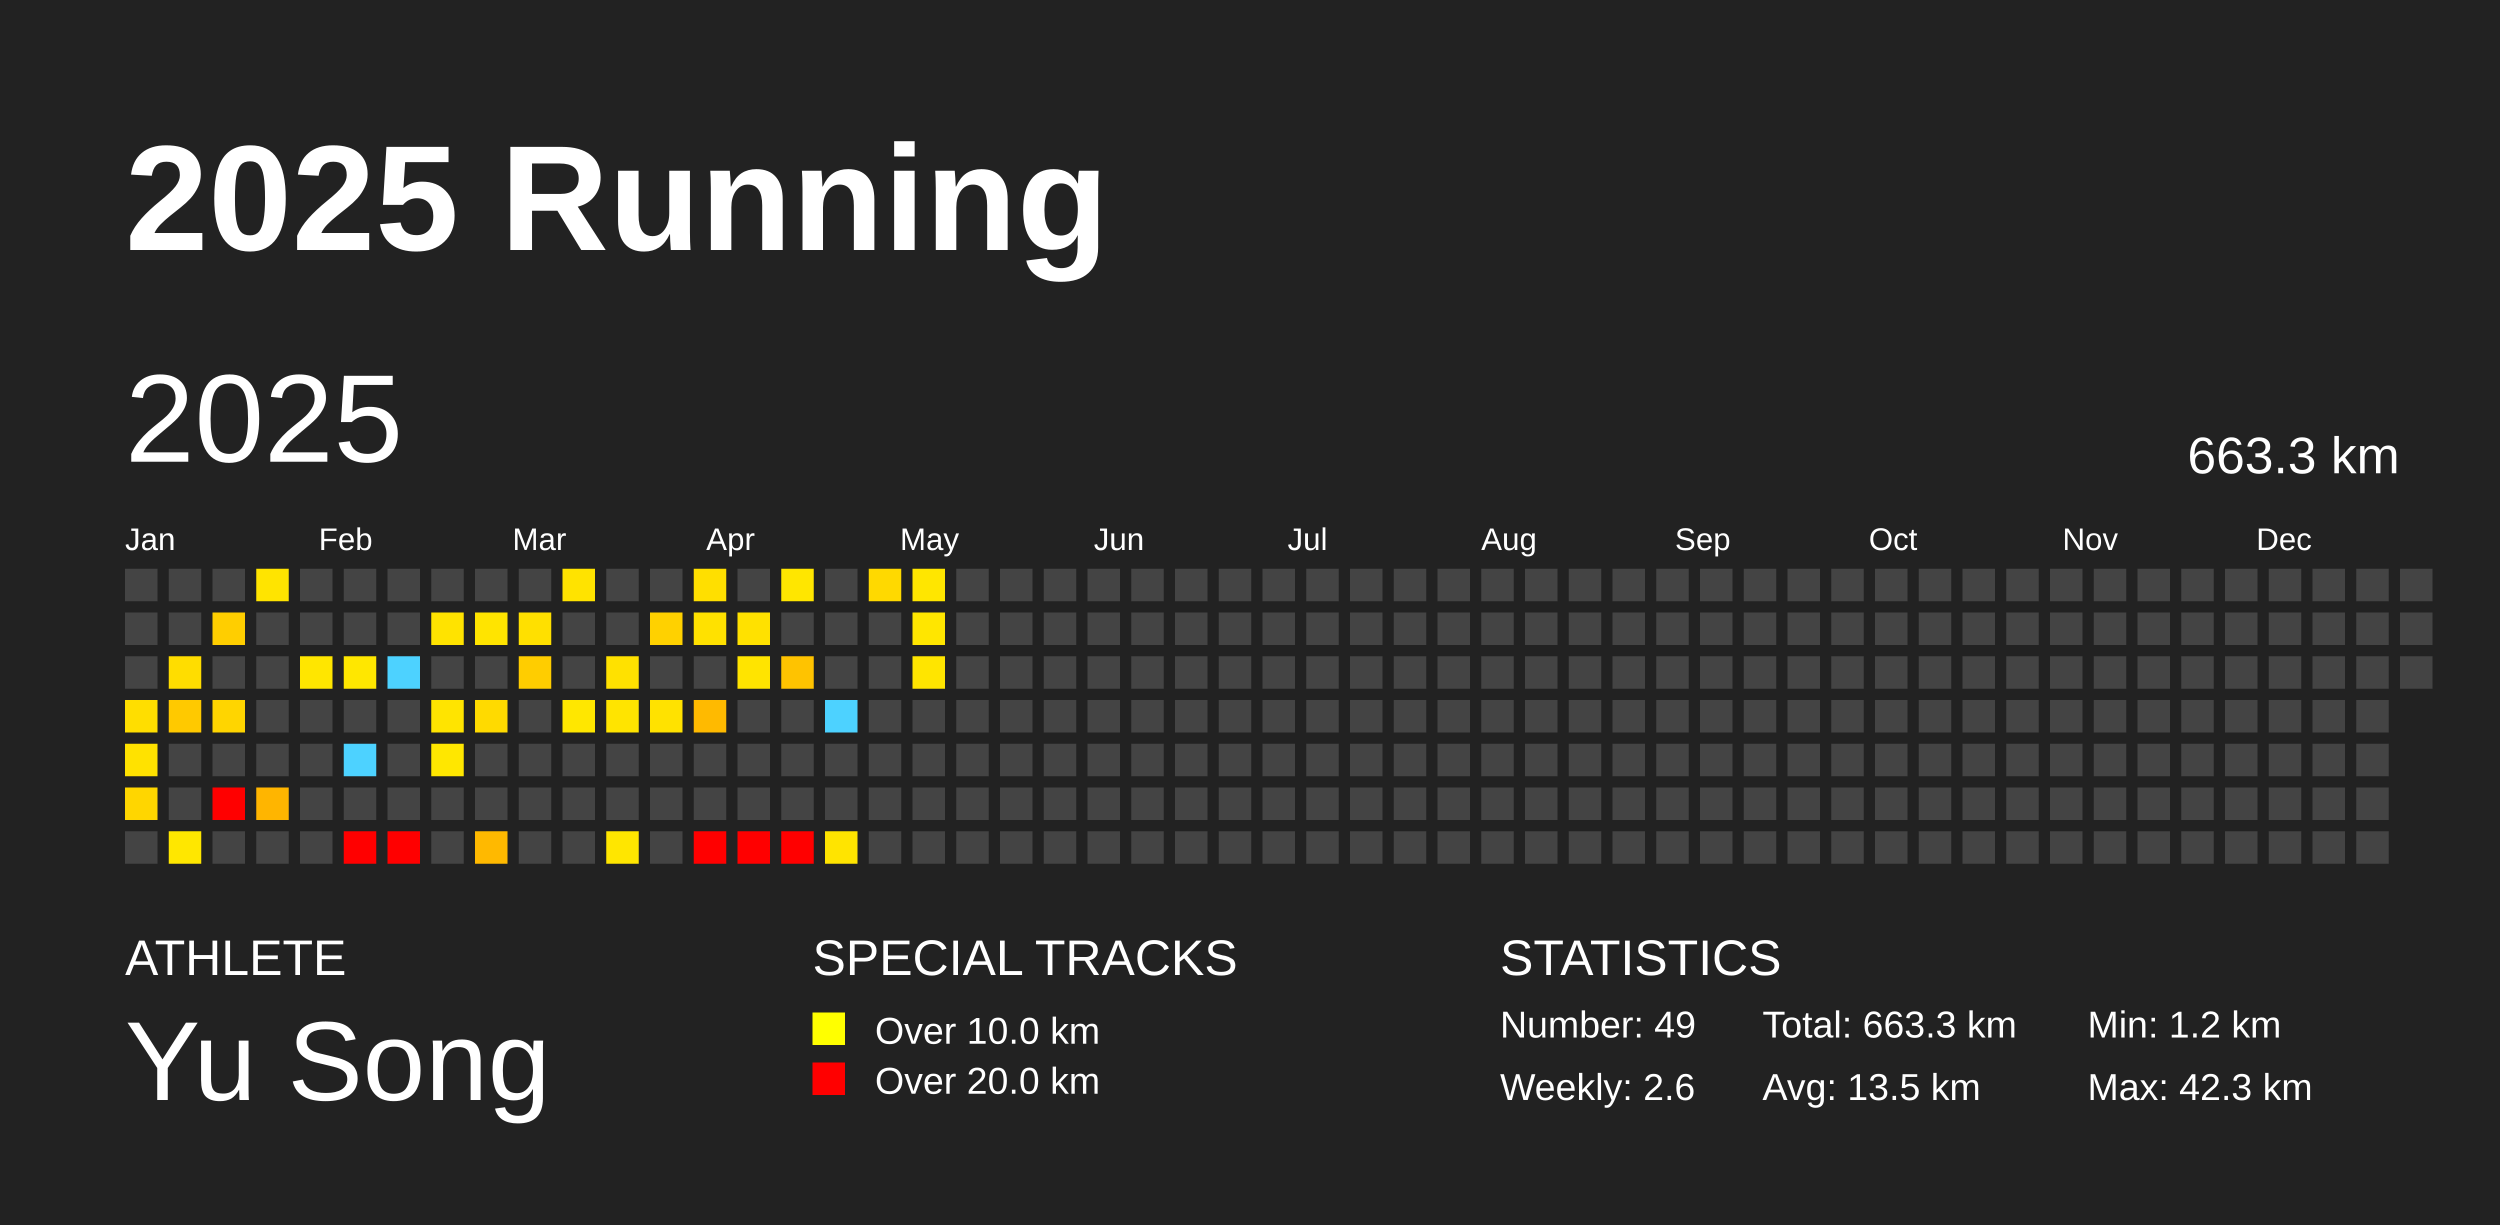
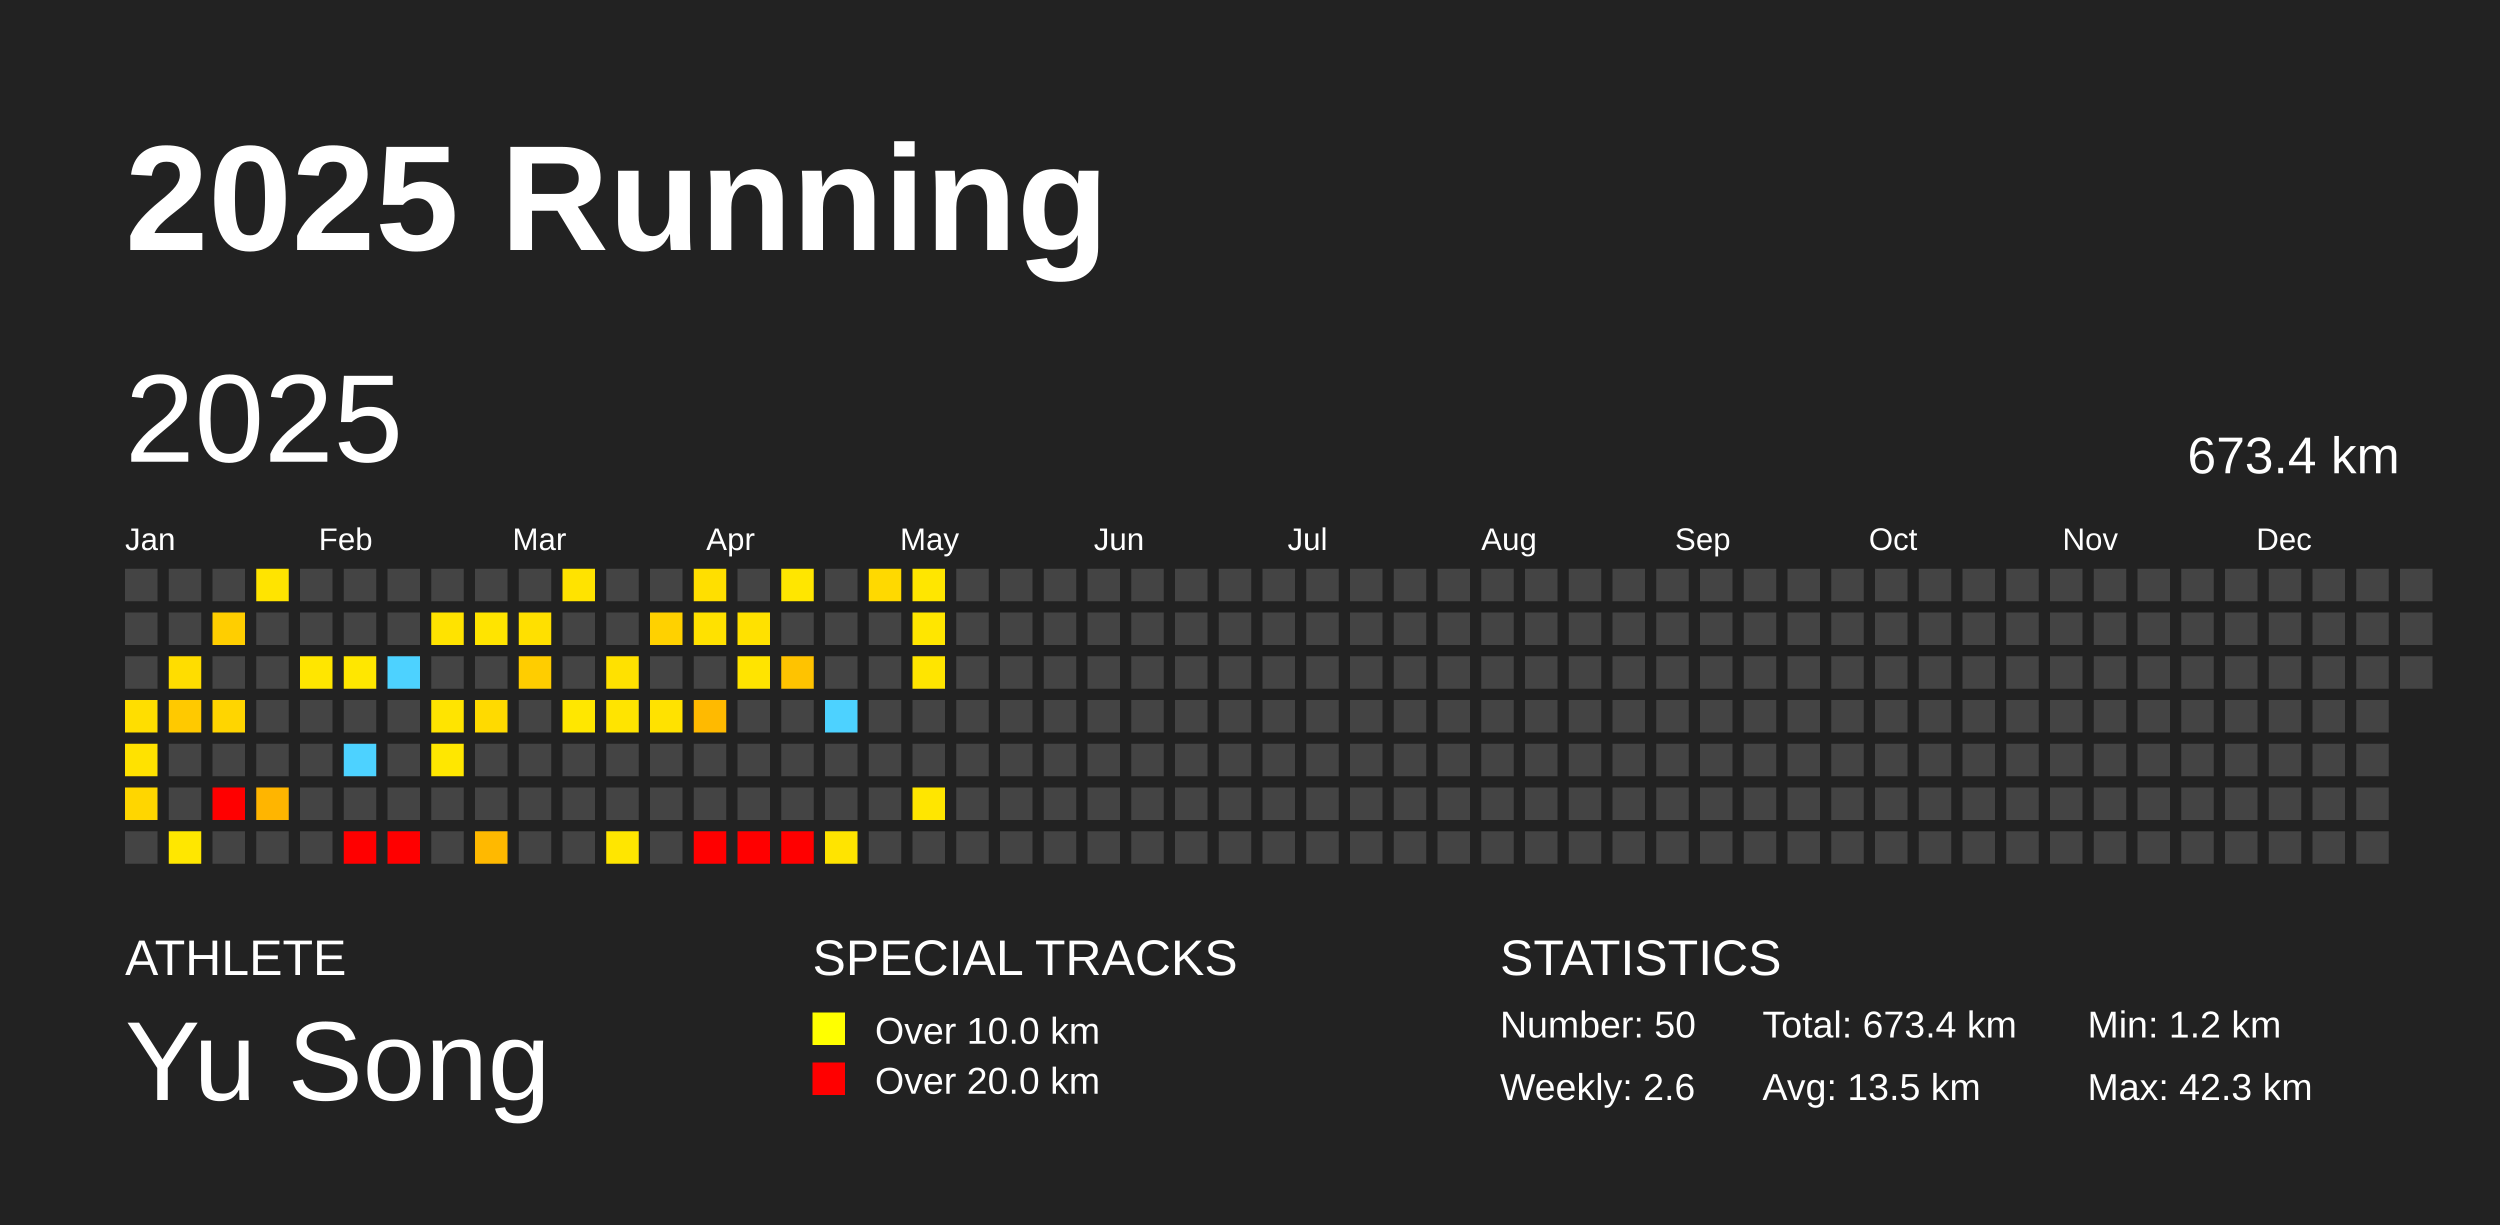
<svg xmlns="http://www.w3.org/2000/svg" baseProfile="full" height="98mm" version="1.1" viewBox="0,0,200,98" width="200mm">
  <defs />
  <rect fill="#222222" height="98" width="200" x="0" y="0" />
  <text fill="#FFFFFF" style="font-size:12px; font-family:Arial; font-weight:bold;" x="10" y="20">2025 Running</text>
  <text fill="#FFFFFF" style="font-size:4px; font-family:Arial" x="10" y="78">ATHLETE</text>
  <text fill="#FFFFFF" style="font-size:9px; font-family:Arial" x="10" y="88">Yu Song</text>
  <text fill="#FFFFFF" style="font-size:4px; font-family:Arial" x="65" y="78">SPECIAL TRACKS</text>
  <rect fill="yellow" height="2.6" width="2.6" x="65" y="81" />
  <text fill="#FFFFFF" style="font-size:3px; font-family:Arial" x="70" y="83.5">Over 10.0 km</text>
  <rect fill="red" height="2.6" width="2.6" x="65" y="85" />
  <text fill="#FFFFFF" style="font-size:3px; font-family:Arial" x="70" y="87.5">Over 20.0 km</text>
  <text fill="#FFFFFF" style="font-size:4px; font-family:Arial" x="120" y="78">STATISTICS</text>
-   <text fill="#FFFFFF" style="font-size:3px; font-family:Arial" x="120" y="83">Number: 49</text>
+   <text fill="#FFFFFF" style="font-size:3px; font-family:Arial" x="120" y="83">Number: 50</text>
  <text fill="#FFFFFF" style="font-size:3px; font-family:Arial" x="120" y="88">Weekly: 2.6</text>
-   <text fill="#FFFFFF" style="font-size:3px; font-family:Arial" x="141" y="83">Total: 663.3 km</text>
+   <text fill="#FFFFFF" style="font-size:3px; font-family:Arial" x="141" y="83">Total: 673.4 km</text>
  <text fill="#FFFFFF" style="font-size:3px; font-family:Arial" x="141" y="88">Avg: 13.5 km</text>
  <text fill="#FFFFFF" style="font-size:3px; font-family:Arial" x="167" y="83">Min: 1.2 km</text>
  <text fill="#FFFFFF" style="font-size:3px; font-family:Arial" x="167" y="88">Max: 42.3 km</text>
  <text dominant-baseline="hanging" fill="#FFFFFF" style="font-size:10.0px; font-family:Arial;" x="10" y="30">2025</text>
-   <text dominant-baseline="hanging" fill="#FFFFFF" style="font-size:4.125px; font-family:Arial;" x="175" y="35">663.3 km</text>
+   <text dominant-baseline="hanging" fill="#FFFFFF" style="font-size:4.125px; font-family:Arial;" x="175" y="35">673.4 km</text>
  <text fill="#FFFFFF" style="font-size:2.5px; font-family:Arial" x="10.0" y="44">Jan</text>
  <text fill="#FFFFFF" style="font-size:2.5px; font-family:Arial" x="25.5" y="44">Feb</text>
  <text fill="#FFFFFF" style="font-size:2.5px; font-family:Arial" x="41.0" y="44">Mar</text>
  <text fill="#FFFFFF" style="font-size:2.5px; font-family:Arial" x="56.5" y="44">Apr</text>
  <text fill="#FFFFFF" style="font-size:2.5px; font-family:Arial" x="72.0" y="44">May</text>
  <text fill="#FFFFFF" style="font-size:2.5px; font-family:Arial" x="87.5" y="44">Jun</text>
  <text fill="#FFFFFF" style="font-size:2.5px; font-family:Arial" x="103.0" y="44">Jul</text>
  <text fill="#FFFFFF" style="font-size:2.5px; font-family:Arial" x="118.5" y="44">Aug</text>
  <text fill="#FFFFFF" style="font-size:2.5px; font-family:Arial" x="134.0" y="44">Sep</text>
  <text fill="#FFFFFF" style="font-size:2.5px; font-family:Arial" x="149.5" y="44">Oct</text>
  <text fill="#FFFFFF" style="font-size:2.5px; font-family:Arial" x="165.0" y="44">Nov</text>
  <text fill="#FFFFFF" style="font-size:2.5px; font-family:Arial" x="180.5" y="44">Dec</text>
  <rect fill="#444444" height="2.6" width="2.6" x="10.0" y="45.5" />
  <rect fill="#444444" height="2.6" width="2.6" x="10.0" y="49.0" />
  <rect fill="#444444" height="2.6" width="2.6" x="10.0" y="52.5" />
  <rect fill="#ffde00" height="2.6" width="2.6" x="10.0" y="56.0" />
  <rect fill="#ffe200" height="2.6" width="2.6" x="10.0" y="59.5" />
  <rect fill="#ffd600" height="2.6" width="2.6" x="10.0" y="63.0" />
  <rect fill="#444444" height="2.6" width="2.6" x="10.0" y="66.5" />
  <rect fill="#444444" height="2.6" width="2.6" x="13.5" y="45.5" />
  <rect fill="#444444" height="2.6" width="2.6" x="13.5" y="49.0" />
  <rect fill="#ffdd00" height="2.6" width="2.6" x="13.5" y="52.5" />
  <rect fill="#ffc900" height="2.6" width="2.6" x="13.5" y="56.0" />
  <rect fill="#444444" height="2.6" width="2.6" x="13.5" y="59.5" />
  <rect fill="#444444" height="2.6" width="2.6" x="13.5" y="63.0" />
  <rect fill="#ffe700" height="2.6" width="2.6" x="13.5" y="66.5" />
  <rect fill="#444444" height="2.6" width="2.6" x="17.0" y="45.5" />
  <rect fill="#ffce00" height="2.6" width="2.6" x="17.0" y="49.0" />
  <rect fill="#444444" height="2.6" width="2.6" x="17.0" y="52.5" />
  <rect fill="#ffd500" height="2.6" width="2.6" x="17.0" y="56.0" />
  <rect fill="#444444" height="2.6" width="2.6" x="17.0" y="59.5" />
  <rect fill="red" height="2.6" width="2.6" x="17.0" y="63.0" />
  <rect fill="#444444" height="2.6" width="2.6" x="17.0" y="66.5" />
  <rect fill="#ffe400" height="2.6" width="2.6" x="20.5" y="45.5" />
  <rect fill="#444444" height="2.6" width="2.6" x="20.5" y="49.0" />
  <rect fill="#444444" height="2.6" width="2.6" x="20.5" y="52.5" />
  <rect fill="#444444" height="2.6" width="2.6" x="20.5" y="56.0" />
  <rect fill="#444444" height="2.6" width="2.6" x="20.5" y="59.5" />
  <rect fill="#ffb500" height="2.6" width="2.6" x="20.5" y="63.0" />
  <rect fill="#444444" height="2.6" width="2.6" x="20.5" y="66.5" />
  <rect fill="#444444" height="2.6" width="2.6" x="24.0" y="45.5" />
  <rect fill="#444444" height="2.6" width="2.6" x="24.0" y="49.0" />
  <rect fill="#ffe600" height="2.6" width="2.6" x="24.0" y="52.5" />
  <rect fill="#444444" height="2.6" width="2.6" x="24.0" y="56.0" />
  <rect fill="#444444" height="2.6" width="2.6" x="24.0" y="59.5" />
  <rect fill="#444444" height="2.6" width="2.6" x="24.0" y="63.0" />
  <rect fill="#444444" height="2.6" width="2.6" x="24.0" y="66.5" />
  <rect fill="#444444" height="2.6" width="2.6" x="27.5" y="45.5" />
  <rect fill="#444444" height="2.6" width="2.6" x="27.5" y="49.0" />
  <rect fill="#ffe700" height="2.6" width="2.6" x="27.5" y="52.5" />
  <rect fill="#444444" height="2.6" width="2.6" x="27.5" y="56.0" />
  <rect fill="#4dd2ff" height="2.6" width="2.6" x="27.5" y="59.5" />
  <rect fill="#444444" height="2.6" width="2.6" x="27.5" y="63.0" />
  <rect fill="red" height="2.6" width="2.6" x="27.5" y="66.5" />
  <rect fill="#444444" height="2.6" width="2.6" x="31.0" y="45.5" />
  <rect fill="#444444" height="2.6" width="2.6" x="31.0" y="49.0" />
  <rect fill="#4dd2ff" height="2.6" width="2.6" x="31.0" y="52.5" />
  <rect fill="#444444" height="2.6" width="2.6" x="31.0" y="56.0" />
  <rect fill="#444444" height="2.6" width="2.6" x="31.0" y="59.5" />
  <rect fill="#444444" height="2.6" width="2.6" x="31.0" y="63.0" />
  <rect fill="red" height="2.6" width="2.6" x="31.0" y="66.5" />
  <rect fill="#444444" height="2.6" width="2.6" x="34.5" y="45.5" />
  <rect fill="#ffe300" height="2.6" width="2.6" x="34.5" y="49.0" />
  <rect fill="#444444" height="2.6" width="2.6" x="34.5" y="52.5" />
  <rect fill="#ffe400" height="2.6" width="2.6" x="34.5" y="56.0" />
  <rect fill="#ffe700" height="2.6" width="2.6" x="34.5" y="59.5" />
  <rect fill="#444444" height="2.6" width="2.6" x="34.5" y="63.0" />
  <rect fill="#444444" height="2.6" width="2.6" x="34.5" y="66.5" />
  <rect fill="#444444" height="2.6" width="2.6" x="38.0" y="45.5" />
  <rect fill="#ffe400" height="2.6" width="2.6" x="38.0" y="49.0" />
  <rect fill="#444444" height="2.6" width="2.6" x="38.0" y="52.5" />
  <rect fill="#ffda00" height="2.6" width="2.6" x="38.0" y="56.0" />
  <rect fill="#444444" height="2.6" width="2.6" x="38.0" y="59.5" />
  <rect fill="#444444" height="2.6" width="2.6" x="38.0" y="63.0" />
  <rect fill="#ffb900" height="2.6" width="2.6" x="38.0" y="66.5" />
  <rect fill="#444444" height="2.6" width="2.6" x="41.5" y="45.5" />
  <rect fill="#ffe000" height="2.6" width="2.6" x="41.5" y="49.0" />
  <rect fill="#ffcd00" height="2.6" width="2.6" x="41.5" y="52.5" />
  <rect fill="#444444" height="2.6" width="2.6" x="41.5" y="56.0" />
  <rect fill="#444444" height="2.6" width="2.6" x="41.5" y="59.5" />
  <rect fill="#444444" height="2.6" width="2.6" x="41.5" y="63.0" />
  <rect fill="#444444" height="2.6" width="2.6" x="41.5" y="66.5" />
  <rect fill="#ffe300" height="2.6" width="2.6" x="45.0" y="45.5" />
  <rect fill="#444444" height="2.6" width="2.6" x="45.0" y="49.0" />
  <rect fill="#444444" height="2.6" width="2.6" x="45.0" y="52.5" />
  <rect fill="#ffe700" height="2.6" width="2.6" x="45.0" y="56.0" />
  <rect fill="#444444" height="2.6" width="2.6" x="45.0" y="59.5" />
  <rect fill="#444444" height="2.6" width="2.6" x="45.0" y="63.0" />
  <rect fill="#444444" height="2.6" width="2.6" x="45.0" y="66.5" />
  <rect fill="#444444" height="2.6" width="2.6" x="48.5" y="45.5" />
  <rect fill="#444444" height="2.6" width="2.6" x="48.5" y="49.0" />
  <rect fill="#ffe100" height="2.6" width="2.6" x="48.5" y="52.5" />
  <rect fill="#ffe400" height="2.6" width="2.6" x="48.5" y="56.0" />
  <rect fill="#444444" height="2.6" width="2.6" x="48.5" y="59.5" />
  <rect fill="#444444" height="2.6" width="2.6" x="48.5" y="63.0" />
  <rect fill="#ffe600" height="2.6" width="2.6" x="48.5" y="66.5" />
  <rect fill="#444444" height="2.6" width="2.6" x="52.0" y="45.5" />
  <rect fill="#ffd100" height="2.6" width="2.6" x="52.0" y="49.0" />
  <rect fill="#444444" height="2.6" width="2.6" x="52.0" y="52.5" />
  <rect fill="#ffe200" height="2.6" width="2.6" x="52.0" y="56.0" />
  <rect fill="#444444" height="2.6" width="2.6" x="52.0" y="59.5" />
  <rect fill="#444444" height="2.6" width="2.6" x="52.0" y="63.0" />
  <rect fill="#444444" height="2.6" width="2.6" x="52.0" y="66.5" />
  <rect fill="#ffdf00" height="2.6" width="2.6" x="55.5" y="45.5" />
  <rect fill="#ffe100" height="2.6" width="2.6" x="55.5" y="49.0" />
  <rect fill="#444444" height="2.6" width="2.6" x="55.5" y="52.5" />
  <rect fill="#ffba00" height="2.6" width="2.6" x="55.5" y="56.0" />
  <rect fill="#444444" height="2.6" width="2.6" x="55.5" y="59.5" />
  <rect fill="#444444" height="2.6" width="2.6" x="55.5" y="63.0" />
  <rect fill="red" height="2.6" width="2.6" x="55.5" y="66.5" />
  <rect fill="#444444" height="2.6" width="2.6" x="59.0" y="45.5" />
  <rect fill="#ffe100" height="2.6" width="2.6" x="59.0" y="49.0" />
  <rect fill="#ffe400" height="2.6" width="2.6" x="59.0" y="52.5" />
  <rect fill="#444444" height="2.6" width="2.6" x="59.0" y="56.0" />
  <rect fill="#444444" height="2.6" width="2.6" x="59.0" y="59.5" />
  <rect fill="#444444" height="2.6" width="2.6" x="59.0" y="63.0" />
  <rect fill="red" height="2.6" width="2.6" x="59.0" y="66.5" />
  <rect fill="#ffe600" height="2.6" width="2.6" x="62.5" y="45.5" />
  <rect fill="#444444" height="2.6" width="2.6" x="62.5" y="49.0" />
  <rect fill="#ffc300" height="2.6" width="2.6" x="62.5" y="52.5" />
  <rect fill="#444444" height="2.6" width="2.6" x="62.5" y="56.0" />
  <rect fill="#444444" height="2.6" width="2.6" x="62.5" y="59.5" />
  <rect fill="#444444" height="2.6" width="2.6" x="62.5" y="63.0" />
  <rect fill="red" height="2.6" width="2.6" x="62.5" y="66.5" />
  <rect fill="#444444" height="2.6" width="2.6" x="66.0" y="45.5" />
  <rect fill="#444444" height="2.6" width="2.6" x="66.0" y="49.0" />
  <rect fill="#444444" height="2.6" width="2.6" x="66.0" y="52.5" />
  <rect fill="#4dd2ff" height="2.6" width="2.6" x="66.0" y="56.0" />
  <rect fill="#444444" height="2.6" width="2.6" x="66.0" y="59.5" />
  <rect fill="#444444" height="2.6" width="2.6" x="66.0" y="63.0" />
  <rect fill="#ffe400" height="2.6" width="2.6" x="66.0" y="66.5" />
  <rect fill="#ffd900" height="2.6" width="2.6" x="69.5" y="45.5" />
  <rect fill="#444444" height="2.6" width="2.6" x="69.5" y="49.0" />
  <rect fill="#444444" height="2.6" width="2.6" x="69.5" y="52.5" />
  <rect fill="#444444" height="2.6" width="2.6" x="69.5" y="56.0" />
  <rect fill="#444444" height="2.6" width="2.6" x="69.5" y="59.5" />
  <rect fill="#444444" height="2.6" width="2.6" x="69.5" y="63.0" />
  <rect fill="#444444" height="2.6" width="2.6" x="69.5" y="66.5" />
  <rect fill="#ffe600" height="2.6" width="2.6" x="73.0" y="45.5" />
  <rect fill="#ffe600" height="2.6" width="2.6" x="73.0" y="49.0" />
  <rect fill="#ffe500" height="2.6" width="2.6" x="73.0" y="52.5" />
  <rect fill="#444444" height="2.6" width="2.6" x="73.0" y="56.0" />
  <rect fill="#444444" height="2.6" width="2.6" x="73.0" y="59.5" />
-   <rect fill="#444444" height="2.6" width="2.6" x="73.0" y="63.0" />
+   <rect fill="#ffe600" height="2.6" width="2.6" x="73.0" y="63.0" />
  <rect fill="#444444" height="2.6" width="2.6" x="73.0" y="66.5" />
  <rect fill="#444444" height="2.6" width="2.6" x="76.5" y="45.5" />
  <rect fill="#444444" height="2.6" width="2.6" x="76.5" y="49.0" />
  <rect fill="#444444" height="2.6" width="2.6" x="76.5" y="52.5" />
  <rect fill="#444444" height="2.6" width="2.6" x="76.5" y="56.0" />
  <rect fill="#444444" height="2.6" width="2.6" x="76.5" y="59.5" />
  <rect fill="#444444" height="2.6" width="2.6" x="76.5" y="63.0" />
  <rect fill="#444444" height="2.6" width="2.6" x="76.5" y="66.5" />
  <rect fill="#444444" height="2.6" width="2.6" x="80.0" y="45.5" />
  <rect fill="#444444" height="2.6" width="2.6" x="80.0" y="49.0" />
  <rect fill="#444444" height="2.6" width="2.6" x="80.0" y="52.5" />
  <rect fill="#444444" height="2.6" width="2.6" x="80.0" y="56.0" />
  <rect fill="#444444" height="2.6" width="2.6" x="80.0" y="59.5" />
  <rect fill="#444444" height="2.6" width="2.6" x="80.0" y="63.0" />
  <rect fill="#444444" height="2.6" width="2.6" x="80.0" y="66.5" />
  <rect fill="#444444" height="2.6" width="2.6" x="83.5" y="45.5" />
  <rect fill="#444444" height="2.6" width="2.6" x="83.5" y="49.0" />
  <rect fill="#444444" height="2.6" width="2.6" x="83.5" y="52.5" />
  <rect fill="#444444" height="2.6" width="2.6" x="83.5" y="56.0" />
  <rect fill="#444444" height="2.6" width="2.6" x="83.5" y="59.5" />
  <rect fill="#444444" height="2.6" width="2.6" x="83.5" y="63.0" />
  <rect fill="#444444" height="2.6" width="2.6" x="83.5" y="66.5" />
  <rect fill="#444444" height="2.6" width="2.6" x="87.0" y="45.5" />
  <rect fill="#444444" height="2.6" width="2.6" x="87.0" y="49.0" />
  <rect fill="#444444" height="2.6" width="2.6" x="87.0" y="52.5" />
  <rect fill="#444444" height="2.6" width="2.6" x="87.0" y="56.0" />
  <rect fill="#444444" height="2.6" width="2.6" x="87.0" y="59.5" />
  <rect fill="#444444" height="2.6" width="2.6" x="87.0" y="63.0" />
  <rect fill="#444444" height="2.6" width="2.6" x="87.0" y="66.5" />
  <rect fill="#444444" height="2.6" width="2.6" x="90.5" y="45.5" />
  <rect fill="#444444" height="2.6" width="2.6" x="90.5" y="49.0" />
  <rect fill="#444444" height="2.6" width="2.6" x="90.5" y="52.5" />
  <rect fill="#444444" height="2.6" width="2.6" x="90.5" y="56.0" />
  <rect fill="#444444" height="2.6" width="2.6" x="90.5" y="59.5" />
  <rect fill="#444444" height="2.6" width="2.6" x="90.5" y="63.0" />
  <rect fill="#444444" height="2.6" width="2.6" x="90.5" y="66.5" />
  <rect fill="#444444" height="2.6" width="2.6" x="94.0" y="45.5" />
  <rect fill="#444444" height="2.6" width="2.6" x="94.0" y="49.0" />
  <rect fill="#444444" height="2.6" width="2.6" x="94.0" y="52.5" />
  <rect fill="#444444" height="2.6" width="2.6" x="94.0" y="56.0" />
  <rect fill="#444444" height="2.6" width="2.6" x="94.0" y="59.5" />
  <rect fill="#444444" height="2.6" width="2.6" x="94.0" y="63.0" />
  <rect fill="#444444" height="2.6" width="2.6" x="94.0" y="66.5" />
  <rect fill="#444444" height="2.6" width="2.6" x="97.5" y="45.5" />
  <rect fill="#444444" height="2.6" width="2.6" x="97.5" y="49.0" />
  <rect fill="#444444" height="2.6" width="2.6" x="97.5" y="52.5" />
  <rect fill="#444444" height="2.6" width="2.6" x="97.5" y="56.0" />
  <rect fill="#444444" height="2.6" width="2.6" x="97.5" y="59.5" />
  <rect fill="#444444" height="2.6" width="2.6" x="97.5" y="63.0" />
  <rect fill="#444444" height="2.6" width="2.6" x="97.5" y="66.5" />
  <rect fill="#444444" height="2.6" width="2.6" x="101.0" y="45.5" />
  <rect fill="#444444" height="2.6" width="2.6" x="101.0" y="49.0" />
  <rect fill="#444444" height="2.6" width="2.6" x="101.0" y="52.5" />
  <rect fill="#444444" height="2.6" width="2.6" x="101.0" y="56.0" />
  <rect fill="#444444" height="2.6" width="2.6" x="101.0" y="59.5" />
  <rect fill="#444444" height="2.6" width="2.6" x="101.0" y="63.0" />
  <rect fill="#444444" height="2.6" width="2.6" x="101.0" y="66.5" />
  <rect fill="#444444" height="2.6" width="2.6" x="104.5" y="45.5" />
  <rect fill="#444444" height="2.6" width="2.6" x="104.5" y="49.0" />
  <rect fill="#444444" height="2.6" width="2.6" x="104.5" y="52.5" />
  <rect fill="#444444" height="2.6" width="2.6" x="104.5" y="56.0" />
  <rect fill="#444444" height="2.6" width="2.6" x="104.5" y="59.5" />
  <rect fill="#444444" height="2.6" width="2.6" x="104.5" y="63.0" />
  <rect fill="#444444" height="2.6" width="2.6" x="104.5" y="66.5" />
  <rect fill="#444444" height="2.6" width="2.6" x="108.0" y="45.5" />
  <rect fill="#444444" height="2.6" width="2.6" x="108.0" y="49.0" />
  <rect fill="#444444" height="2.6" width="2.6" x="108.0" y="52.5" />
  <rect fill="#444444" height="2.6" width="2.6" x="108.0" y="56.0" />
  <rect fill="#444444" height="2.6" width="2.6" x="108.0" y="59.5" />
  <rect fill="#444444" height="2.6" width="2.6" x="108.0" y="63.0" />
  <rect fill="#444444" height="2.6" width="2.6" x="108.0" y="66.5" />
  <rect fill="#444444" height="2.6" width="2.6" x="111.5" y="45.5" />
  <rect fill="#444444" height="2.6" width="2.6" x="111.5" y="49.0" />
  <rect fill="#444444" height="2.6" width="2.6" x="111.5" y="52.5" />
  <rect fill="#444444" height="2.6" width="2.6" x="111.5" y="56.0" />
  <rect fill="#444444" height="2.6" width="2.6" x="111.5" y="59.5" />
  <rect fill="#444444" height="2.6" width="2.6" x="111.5" y="63.0" />
  <rect fill="#444444" height="2.6" width="2.6" x="111.5" y="66.5" />
  <rect fill="#444444" height="2.6" width="2.6" x="115.0" y="45.5" />
  <rect fill="#444444" height="2.6" width="2.6" x="115.0" y="49.0" />
  <rect fill="#444444" height="2.6" width="2.6" x="115.0" y="52.5" />
  <rect fill="#444444" height="2.6" width="2.6" x="115.0" y="56.0" />
  <rect fill="#444444" height="2.6" width="2.6" x="115.0" y="59.5" />
  <rect fill="#444444" height="2.6" width="2.6" x="115.0" y="63.0" />
  <rect fill="#444444" height="2.6" width="2.6" x="115.0" y="66.5" />
  <rect fill="#444444" height="2.6" width="2.6" x="118.5" y="45.5" />
  <rect fill="#444444" height="2.6" width="2.6" x="118.5" y="49.0" />
  <rect fill="#444444" height="2.6" width="2.6" x="118.5" y="52.5" />
  <rect fill="#444444" height="2.6" width="2.6" x="118.5" y="56.0" />
  <rect fill="#444444" height="2.6" width="2.6" x="118.5" y="59.5" />
  <rect fill="#444444" height="2.6" width="2.6" x="118.5" y="63.0" />
  <rect fill="#444444" height="2.6" width="2.6" x="118.5" y="66.5" />
  <rect fill="#444444" height="2.6" width="2.6" x="122.0" y="45.5" />
  <rect fill="#444444" height="2.6" width="2.6" x="122.0" y="49.0" />
  <rect fill="#444444" height="2.6" width="2.6" x="122.0" y="52.5" />
  <rect fill="#444444" height="2.6" width="2.6" x="122.0" y="56.0" />
  <rect fill="#444444" height="2.6" width="2.6" x="122.0" y="59.5" />
  <rect fill="#444444" height="2.6" width="2.6" x="122.0" y="63.0" />
  <rect fill="#444444" height="2.6" width="2.6" x="122.0" y="66.5" />
  <rect fill="#444444" height="2.6" width="2.6" x="125.5" y="45.5" />
  <rect fill="#444444" height="2.6" width="2.6" x="125.5" y="49.0" />
  <rect fill="#444444" height="2.6" width="2.6" x="125.5" y="52.5" />
  <rect fill="#444444" height="2.6" width="2.6" x="125.5" y="56.0" />
  <rect fill="#444444" height="2.6" width="2.6" x="125.5" y="59.5" />
  <rect fill="#444444" height="2.6" width="2.6" x="125.5" y="63.0" />
  <rect fill="#444444" height="2.6" width="2.6" x="125.5" y="66.5" />
  <rect fill="#444444" height="2.6" width="2.6" x="129.0" y="45.5" />
  <rect fill="#444444" height="2.6" width="2.6" x="129.0" y="49.0" />
  <rect fill="#444444" height="2.6" width="2.6" x="129.0" y="52.5" />
  <rect fill="#444444" height="2.6" width="2.6" x="129.0" y="56.0" />
  <rect fill="#444444" height="2.6" width="2.6" x="129.0" y="59.5" />
  <rect fill="#444444" height="2.6" width="2.6" x="129.0" y="63.0" />
  <rect fill="#444444" height="2.6" width="2.6" x="129.0" y="66.5" />
  <rect fill="#444444" height="2.6" width="2.6" x="132.5" y="45.5" />
  <rect fill="#444444" height="2.6" width="2.6" x="132.5" y="49.0" />
  <rect fill="#444444" height="2.6" width="2.6" x="132.5" y="52.5" />
  <rect fill="#444444" height="2.6" width="2.6" x="132.5" y="56.0" />
  <rect fill="#444444" height="2.6" width="2.6" x="132.5" y="59.5" />
  <rect fill="#444444" height="2.6" width="2.6" x="132.5" y="63.0" />
  <rect fill="#444444" height="2.6" width="2.6" x="132.5" y="66.5" />
  <rect fill="#444444" height="2.6" width="2.6" x="136.0" y="45.5" />
  <rect fill="#444444" height="2.6" width="2.6" x="136.0" y="49.0" />
  <rect fill="#444444" height="2.6" width="2.6" x="136.0" y="52.5" />
  <rect fill="#444444" height="2.6" width="2.6" x="136.0" y="56.0" />
  <rect fill="#444444" height="2.6" width="2.6" x="136.0" y="59.5" />
  <rect fill="#444444" height="2.6" width="2.6" x="136.0" y="63.0" />
  <rect fill="#444444" height="2.6" width="2.6" x="136.0" y="66.5" />
  <rect fill="#444444" height="2.6" width="2.6" x="139.5" y="45.5" />
  <rect fill="#444444" height="2.6" width="2.6" x="139.5" y="49.0" />
  <rect fill="#444444" height="2.6" width="2.6" x="139.5" y="52.5" />
  <rect fill="#444444" height="2.6" width="2.6" x="139.5" y="56.0" />
  <rect fill="#444444" height="2.6" width="2.6" x="139.5" y="59.5" />
  <rect fill="#444444" height="2.6" width="2.6" x="139.5" y="63.0" />
  <rect fill="#444444" height="2.6" width="2.6" x="139.5" y="66.5" />
  <rect fill="#444444" height="2.6" width="2.6" x="143.0" y="45.5" />
  <rect fill="#444444" height="2.6" width="2.6" x="143.0" y="49.0" />
  <rect fill="#444444" height="2.6" width="2.6" x="143.0" y="52.5" />
  <rect fill="#444444" height="2.6" width="2.6" x="143.0" y="56.0" />
  <rect fill="#444444" height="2.6" width="2.6" x="143.0" y="59.5" />
  <rect fill="#444444" height="2.6" width="2.6" x="143.0" y="63.0" />
  <rect fill="#444444" height="2.6" width="2.6" x="143.0" y="66.5" />
  <rect fill="#444444" height="2.6" width="2.6" x="146.5" y="45.5" />
  <rect fill="#444444" height="2.6" width="2.6" x="146.5" y="49.0" />
  <rect fill="#444444" height="2.6" width="2.6" x="146.5" y="52.5" />
  <rect fill="#444444" height="2.6" width="2.6" x="146.5" y="56.0" />
  <rect fill="#444444" height="2.6" width="2.6" x="146.5" y="59.5" />
  <rect fill="#444444" height="2.6" width="2.6" x="146.5" y="63.0" />
  <rect fill="#444444" height="2.6" width="2.6" x="146.5" y="66.5" />
  <rect fill="#444444" height="2.6" width="2.6" x="150.0" y="45.5" />
  <rect fill="#444444" height="2.6" width="2.6" x="150.0" y="49.0" />
  <rect fill="#444444" height="2.6" width="2.6" x="150.0" y="52.5" />
  <rect fill="#444444" height="2.6" width="2.6" x="150.0" y="56.0" />
  <rect fill="#444444" height="2.6" width="2.6" x="150.0" y="59.5" />
  <rect fill="#444444" height="2.6" width="2.6" x="150.0" y="63.0" />
  <rect fill="#444444" height="2.6" width="2.6" x="150.0" y="66.5" />
  <rect fill="#444444" height="2.6" width="2.6" x="153.5" y="45.5" />
  <rect fill="#444444" height="2.6" width="2.6" x="153.5" y="49.0" />
  <rect fill="#444444" height="2.6" width="2.6" x="153.5" y="52.5" />
  <rect fill="#444444" height="2.6" width="2.6" x="153.5" y="56.0" />
  <rect fill="#444444" height="2.6" width="2.6" x="153.5" y="59.5" />
  <rect fill="#444444" height="2.6" width="2.6" x="153.5" y="63.0" />
  <rect fill="#444444" height="2.6" width="2.6" x="153.5" y="66.5" />
  <rect fill="#444444" height="2.6" width="2.6" x="157.0" y="45.5" />
  <rect fill="#444444" height="2.6" width="2.6" x="157.0" y="49.0" />
  <rect fill="#444444" height="2.6" width="2.6" x="157.0" y="52.5" />
  <rect fill="#444444" height="2.6" width="2.6" x="157.0" y="56.0" />
  <rect fill="#444444" height="2.6" width="2.6" x="157.0" y="59.5" />
  <rect fill="#444444" height="2.6" width="2.6" x="157.0" y="63.0" />
  <rect fill="#444444" height="2.6" width="2.6" x="157.0" y="66.5" />
  <rect fill="#444444" height="2.6" width="2.6" x="160.5" y="45.5" />
  <rect fill="#444444" height="2.6" width="2.6" x="160.5" y="49.0" />
  <rect fill="#444444" height="2.6" width="2.6" x="160.5" y="52.5" />
  <rect fill="#444444" height="2.6" width="2.6" x="160.5" y="56.0" />
  <rect fill="#444444" height="2.6" width="2.6" x="160.5" y="59.5" />
  <rect fill="#444444" height="2.6" width="2.6" x="160.5" y="63.0" />
  <rect fill="#444444" height="2.6" width="2.6" x="160.5" y="66.5" />
  <rect fill="#444444" height="2.6" width="2.6" x="164.0" y="45.5" />
  <rect fill="#444444" height="2.6" width="2.6" x="164.0" y="49.0" />
  <rect fill="#444444" height="2.6" width="2.6" x="164.0" y="52.5" />
  <rect fill="#444444" height="2.6" width="2.6" x="164.0" y="56.0" />
  <rect fill="#444444" height="2.6" width="2.6" x="164.0" y="59.5" />
  <rect fill="#444444" height="2.6" width="2.6" x="164.0" y="63.0" />
  <rect fill="#444444" height="2.6" width="2.6" x="164.0" y="66.5" />
  <rect fill="#444444" height="2.6" width="2.6" x="167.5" y="45.5" />
  <rect fill="#444444" height="2.6" width="2.6" x="167.5" y="49.0" />
  <rect fill="#444444" height="2.6" width="2.6" x="167.5" y="52.5" />
  <rect fill="#444444" height="2.6" width="2.6" x="167.5" y="56.0" />
  <rect fill="#444444" height="2.6" width="2.6" x="167.5" y="59.5" />
  <rect fill="#444444" height="2.6" width="2.6" x="167.5" y="63.0" />
  <rect fill="#444444" height="2.6" width="2.6" x="167.5" y="66.5" />
  <rect fill="#444444" height="2.6" width="2.6" x="171.0" y="45.5" />
  <rect fill="#444444" height="2.6" width="2.6" x="171.0" y="49.0" />
  <rect fill="#444444" height="2.6" width="2.6" x="171.0" y="52.5" />
  <rect fill="#444444" height="2.6" width="2.6" x="171.0" y="56.0" />
  <rect fill="#444444" height="2.6" width="2.6" x="171.0" y="59.5" />
  <rect fill="#444444" height="2.6" width="2.6" x="171.0" y="63.0" />
  <rect fill="#444444" height="2.6" width="2.6" x="171.0" y="66.5" />
  <rect fill="#444444" height="2.6" width="2.6" x="174.5" y="45.5" />
  <rect fill="#444444" height="2.6" width="2.6" x="174.5" y="49.0" />
  <rect fill="#444444" height="2.6" width="2.6" x="174.5" y="52.5" />
  <rect fill="#444444" height="2.6" width="2.6" x="174.5" y="56.0" />
  <rect fill="#444444" height="2.6" width="2.6" x="174.5" y="59.5" />
  <rect fill="#444444" height="2.6" width="2.6" x="174.5" y="63.0" />
  <rect fill="#444444" height="2.6" width="2.6" x="174.5" y="66.5" />
  <rect fill="#444444" height="2.6" width="2.6" x="178.0" y="45.5" />
  <rect fill="#444444" height="2.6" width="2.6" x="178.0" y="49.0" />
  <rect fill="#444444" height="2.6" width="2.6" x="178.0" y="52.5" />
  <rect fill="#444444" height="2.6" width="2.6" x="178.0" y="56.0" />
  <rect fill="#444444" height="2.6" width="2.6" x="178.0" y="59.5" />
  <rect fill="#444444" height="2.6" width="2.6" x="178.0" y="63.0" />
  <rect fill="#444444" height="2.6" width="2.6" x="178.0" y="66.5" />
  <rect fill="#444444" height="2.6" width="2.6" x="181.5" y="45.5" />
  <rect fill="#444444" height="2.6" width="2.6" x="181.5" y="49.0" />
  <rect fill="#444444" height="2.6" width="2.6" x="181.5" y="52.5" />
  <rect fill="#444444" height="2.6" width="2.6" x="181.5" y="56.0" />
  <rect fill="#444444" height="2.6" width="2.6" x="181.5" y="59.5" />
  <rect fill="#444444" height="2.6" width="2.6" x="181.5" y="63.0" />
  <rect fill="#444444" height="2.6" width="2.6" x="181.5" y="66.5" />
  <rect fill="#444444" height="2.6" width="2.6" x="185.0" y="45.5" />
  <rect fill="#444444" height="2.6" width="2.6" x="185.0" y="49.0" />
  <rect fill="#444444" height="2.6" width="2.6" x="185.0" y="52.5" />
  <rect fill="#444444" height="2.6" width="2.6" x="185.0" y="56.0" />
  <rect fill="#444444" height="2.6" width="2.6" x="185.0" y="59.5" />
  <rect fill="#444444" height="2.6" width="2.6" x="185.0" y="63.0" />
  <rect fill="#444444" height="2.6" width="2.6" x="185.0" y="66.5" />
  <rect fill="#444444" height="2.6" width="2.6" x="188.5" y="45.5" />
  <rect fill="#444444" height="2.6" width="2.6" x="188.5" y="49.0" />
  <rect fill="#444444" height="2.6" width="2.6" x="188.5" y="52.5" />
  <rect fill="#444444" height="2.6" width="2.6" x="188.5" y="56.0" />
  <rect fill="#444444" height="2.6" width="2.6" x="188.5" y="59.5" />
  <rect fill="#444444" height="2.6" width="2.6" x="188.5" y="63.0" />
  <rect fill="#444444" height="2.6" width="2.6" x="188.5" y="66.5" />
  <rect fill="#444444" height="2.6" width="2.6" x="192.0" y="45.5" />
  <rect fill="#444444" height="2.6" width="2.6" x="192.0" y="49.0" />
  <rect fill="#444444" height="2.6" width="2.6" x="192.0" y="52.5" />
</svg>
